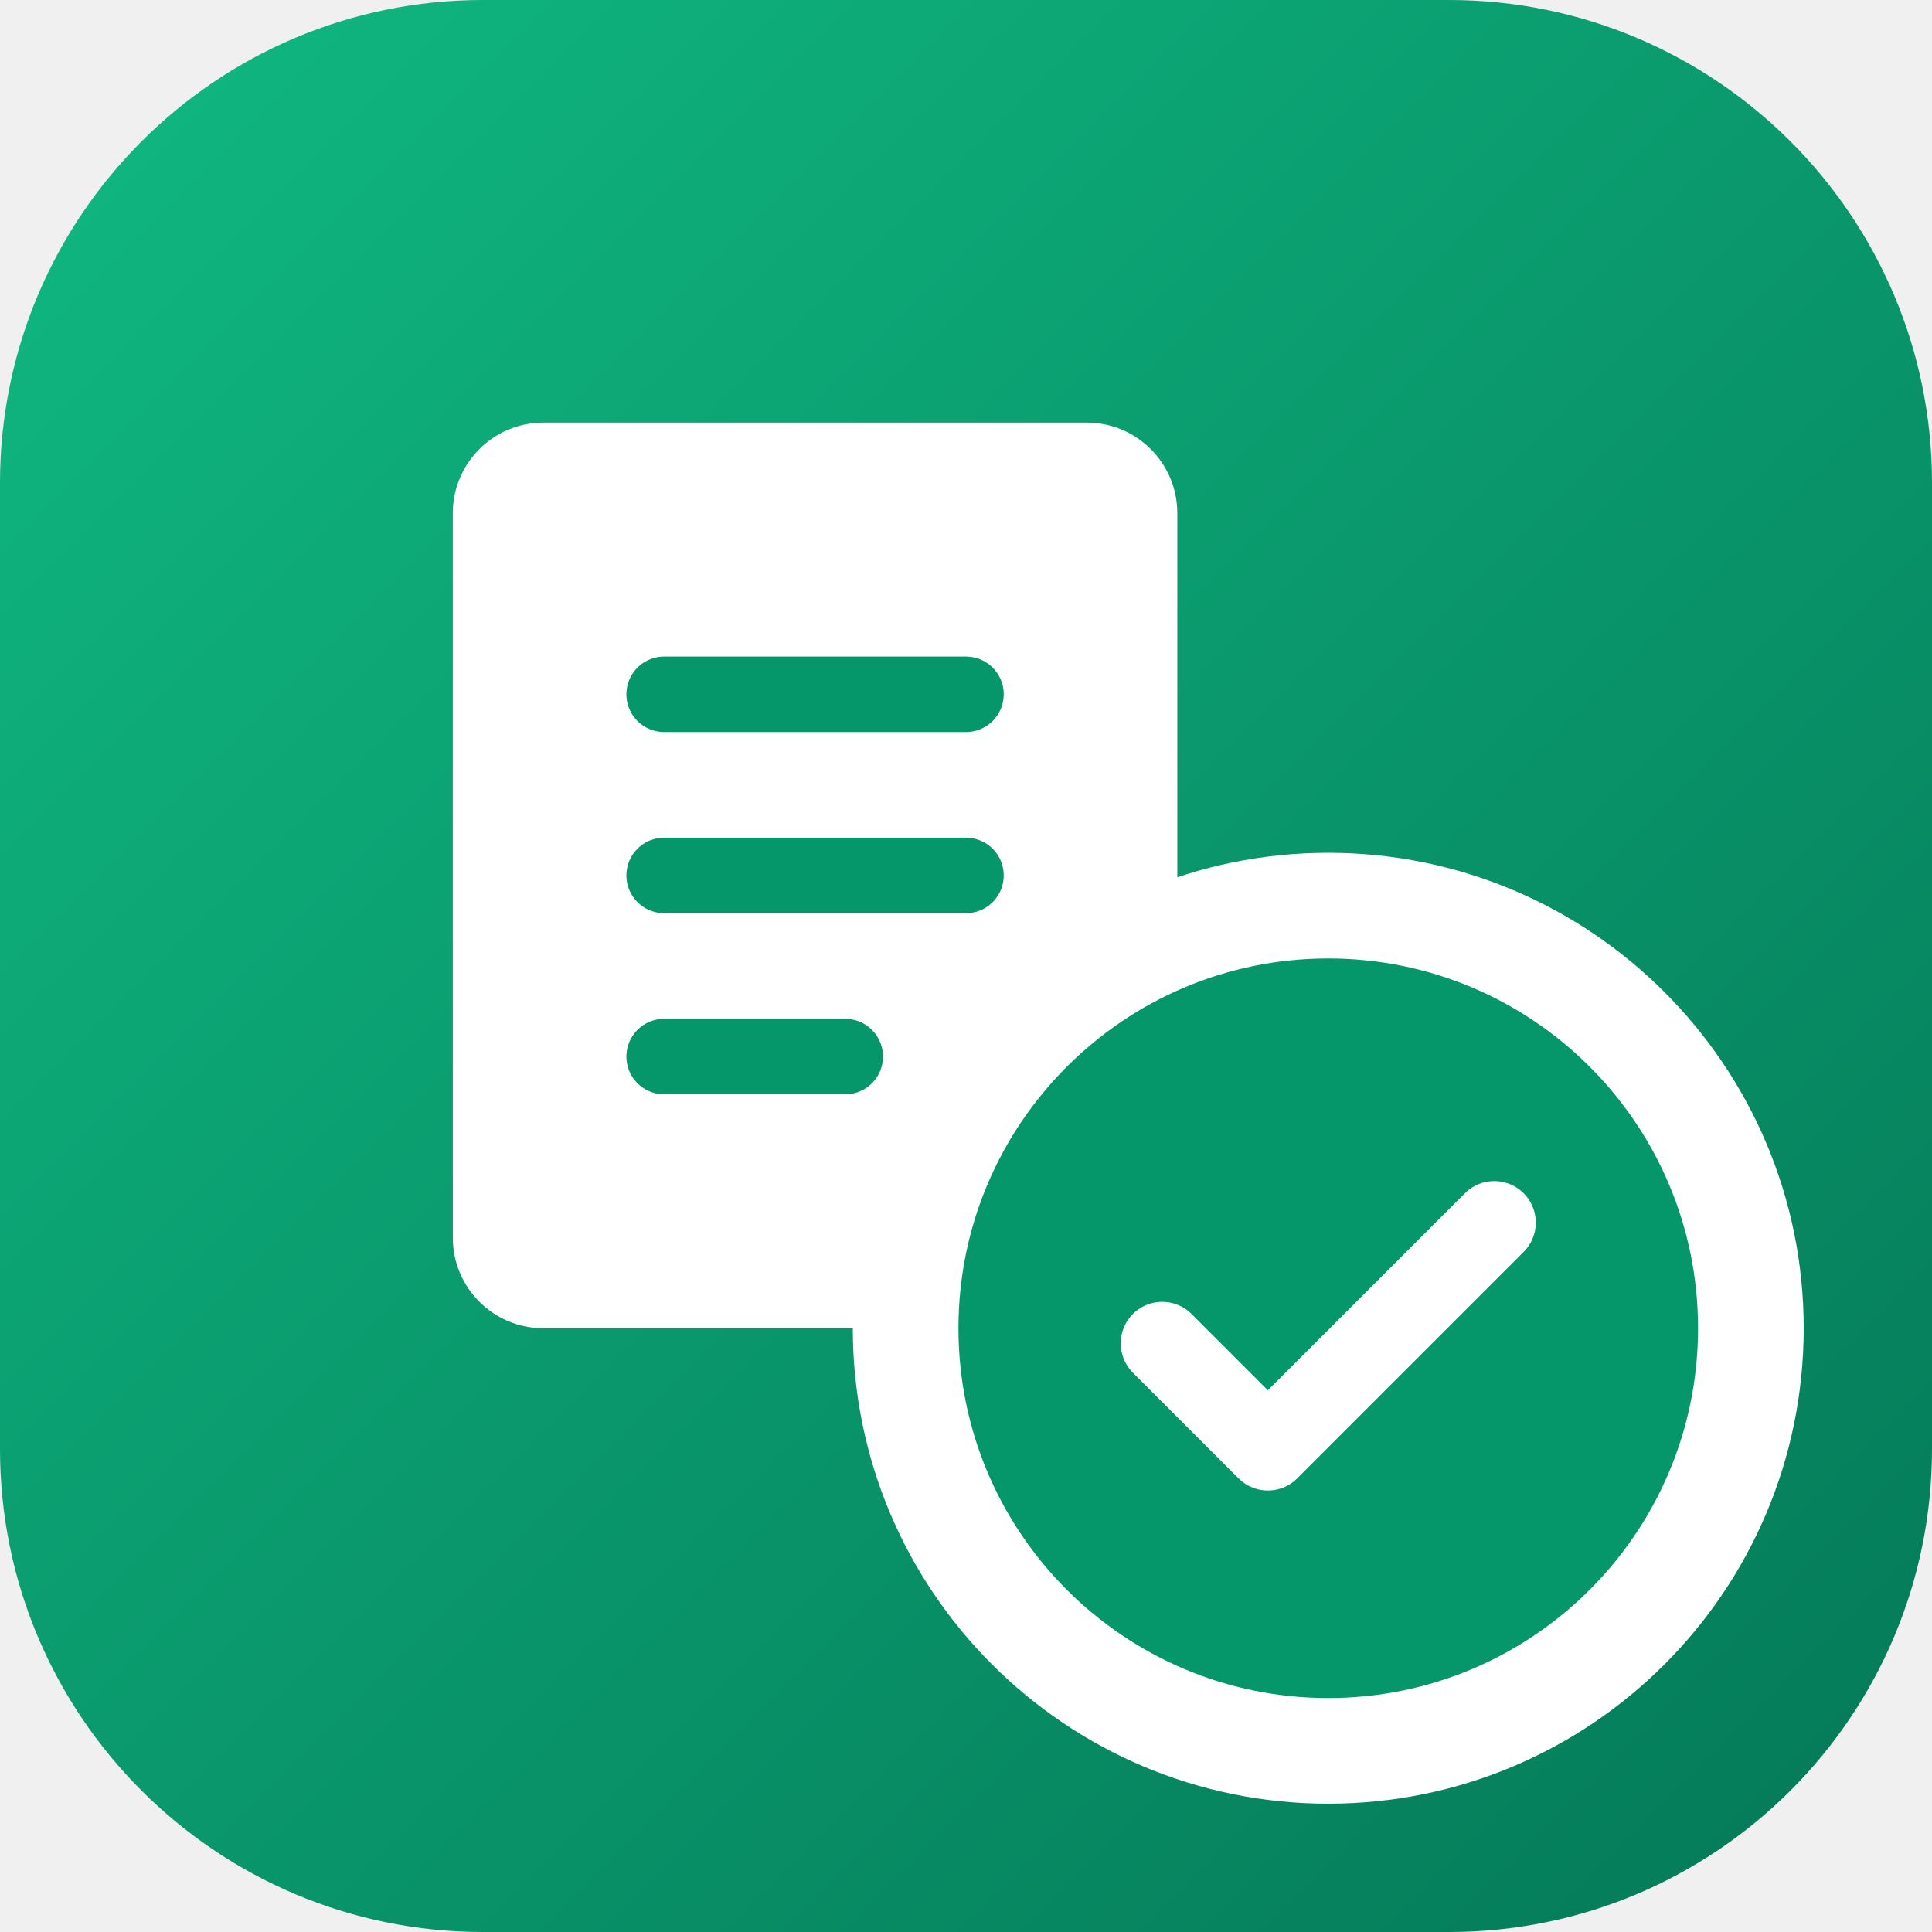
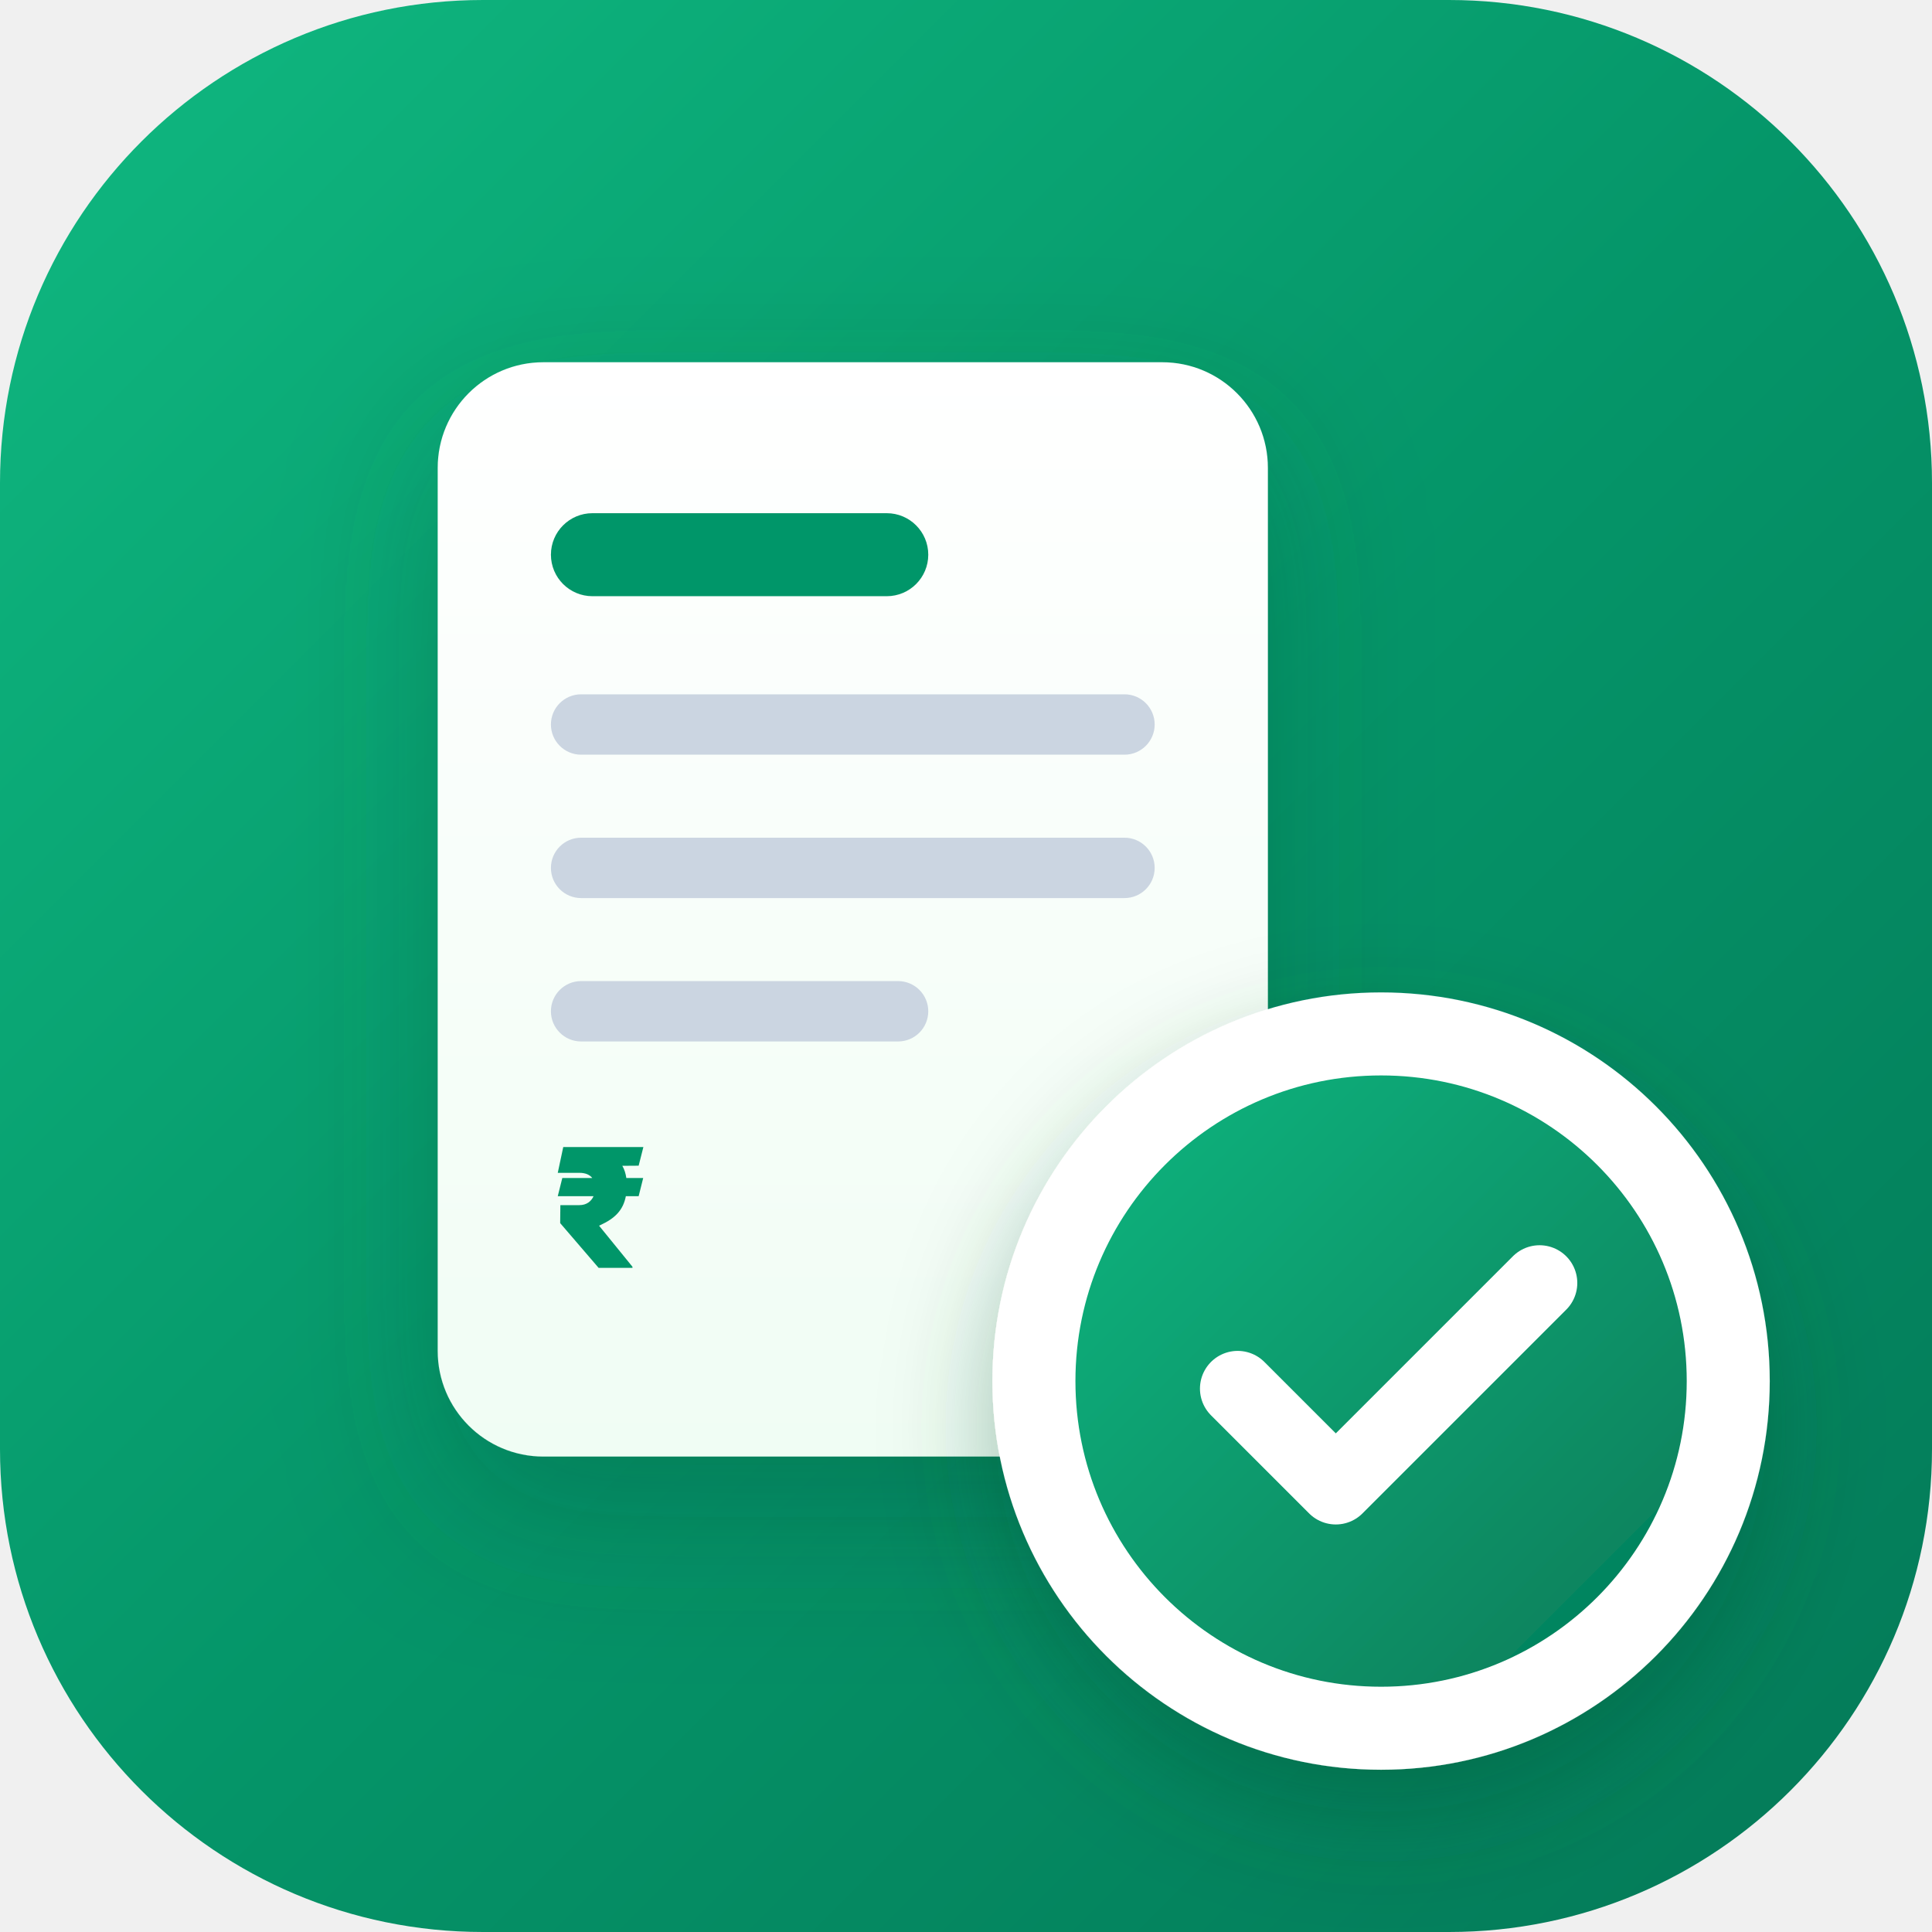
- <svg xmlns="http://www.w3.org/2000/svg" viewBox="0 0 64 64" fill="none" width="64" height="64">
-   <rect width="64" height="64" rx="16" fill="url(#iconBadgeGrad)" />
-   <path d="M18 14h18a3 3 0 013 3v24a3 3 0 01-3 3H18a3 3 0 01-3-3V17a3 3 0 013-3z" fill="#ffffff" />
-   <path d="M22 23h10M22 29h10M22 35h6" stroke="#059669" stroke-width="2.5" stroke-linecap="round" />
-   <circle cx="44" cy="44" r="14" fill="#059669" stroke="#ffffff" stroke-width="3.5" />
-   <path d="M38.5 44.5l3.5 3.5 7.5-7.5" stroke="#ffffff" stroke-width="2.75" stroke-linecap="round" stroke-linejoin="round" fill="none" />
+ <svg xmlns="http://www.w3.org/2000/svg" viewBox="0 0 512 512" fill="none" width="512" height="512">
  <defs>
-     <linearGradient id="iconBadgeGrad" x1="0%" y1="0%" x2="100%" y2="100%">
+     <linearGradient id="bgGradient" x1="0%" y1="0%" x2="100%" y2="100%">
+       <stop offset="0%" stop-color="#10b981" />
+       <stop offset="50%" stop-color="#059669" />
+       <stop offset="100%" stop-color="#047857" />
+     </linearGradient>
+     <linearGradient id="sheetGradient" x1="0%" y1="0%" x2="0%" y2="100%">
+       <stop offset="0%" stop-color="#ffffff" />
+       <stop offset="100%" stop-color="#f0fdf4" />
+     </linearGradient>
+     <linearGradient id="badgeGradient" x1="0%" y1="0%" x2="100%" y2="100%">
      <stop offset="0%" stop-color="#10b981" />
      <stop offset="100%" stop-color="#047857" />
    </linearGradient>
+     <filter id="cardShadow" x="-10%" y="-10%" width="130%" height="130%" filterUnits="userSpaceOnUse">
+       <feDropShadow dx="0" dy="16" stdDeviation="20" flood-color="#064e3b" flood-opacity="0.28" />
+     </filter>
+     <filter id="badgeShadow" x="-20%" y="-20%" width="140%" height="140%" filterUnits="userSpaceOnUse">
+       <feDropShadow dx="0" dy="12" stdDeviation="14" flood-color="#064e3b" flood-opacity="0.35" />
+     </filter>
  </defs>
+   <rect width="512" height="512" rx="128" fill="url(#bgGradient)" />
+   <g filter="url(#cardShadow)">
+     <rect x="116" y="96" width="220" height="290" rx="28" fill="url(#sheetGradient)" />
+     <rect x="146" y="136" width="100" height="22" rx="11" fill="#059669" />
+     <rect x="146" y="184" width="160" height="16" rx="8" fill="#cbd5e1" />
+     <rect x="146" y="222" width="160" height="16" rx="8" fill="#cbd5e1" />
+     <rect x="146" y="260" width="100" height="16" rx="8" fill="#cbd5e1" />
+     <g transform="translate(146, 298)">
+       <text font-family="Plus Jakarta Sans, system-ui, -apple-system, sans-serif" font-size="44" font-weight="900" fill="#059669" x="0" y="38">₹</text>
+     </g>
+   </g>
+   <g filter="url(#badgeShadow)">
+     <circle cx="366" cy="366" r="92" fill="url(#badgeGradient)" stroke="#ffffff" stroke-width="22" />
+     <path d="M328 368 L354 394 L408 340" stroke="#ffffff" stroke-width="20" stroke-linecap="round" stroke-linejoin="round" fill="none" />
+   </g>
</svg>
